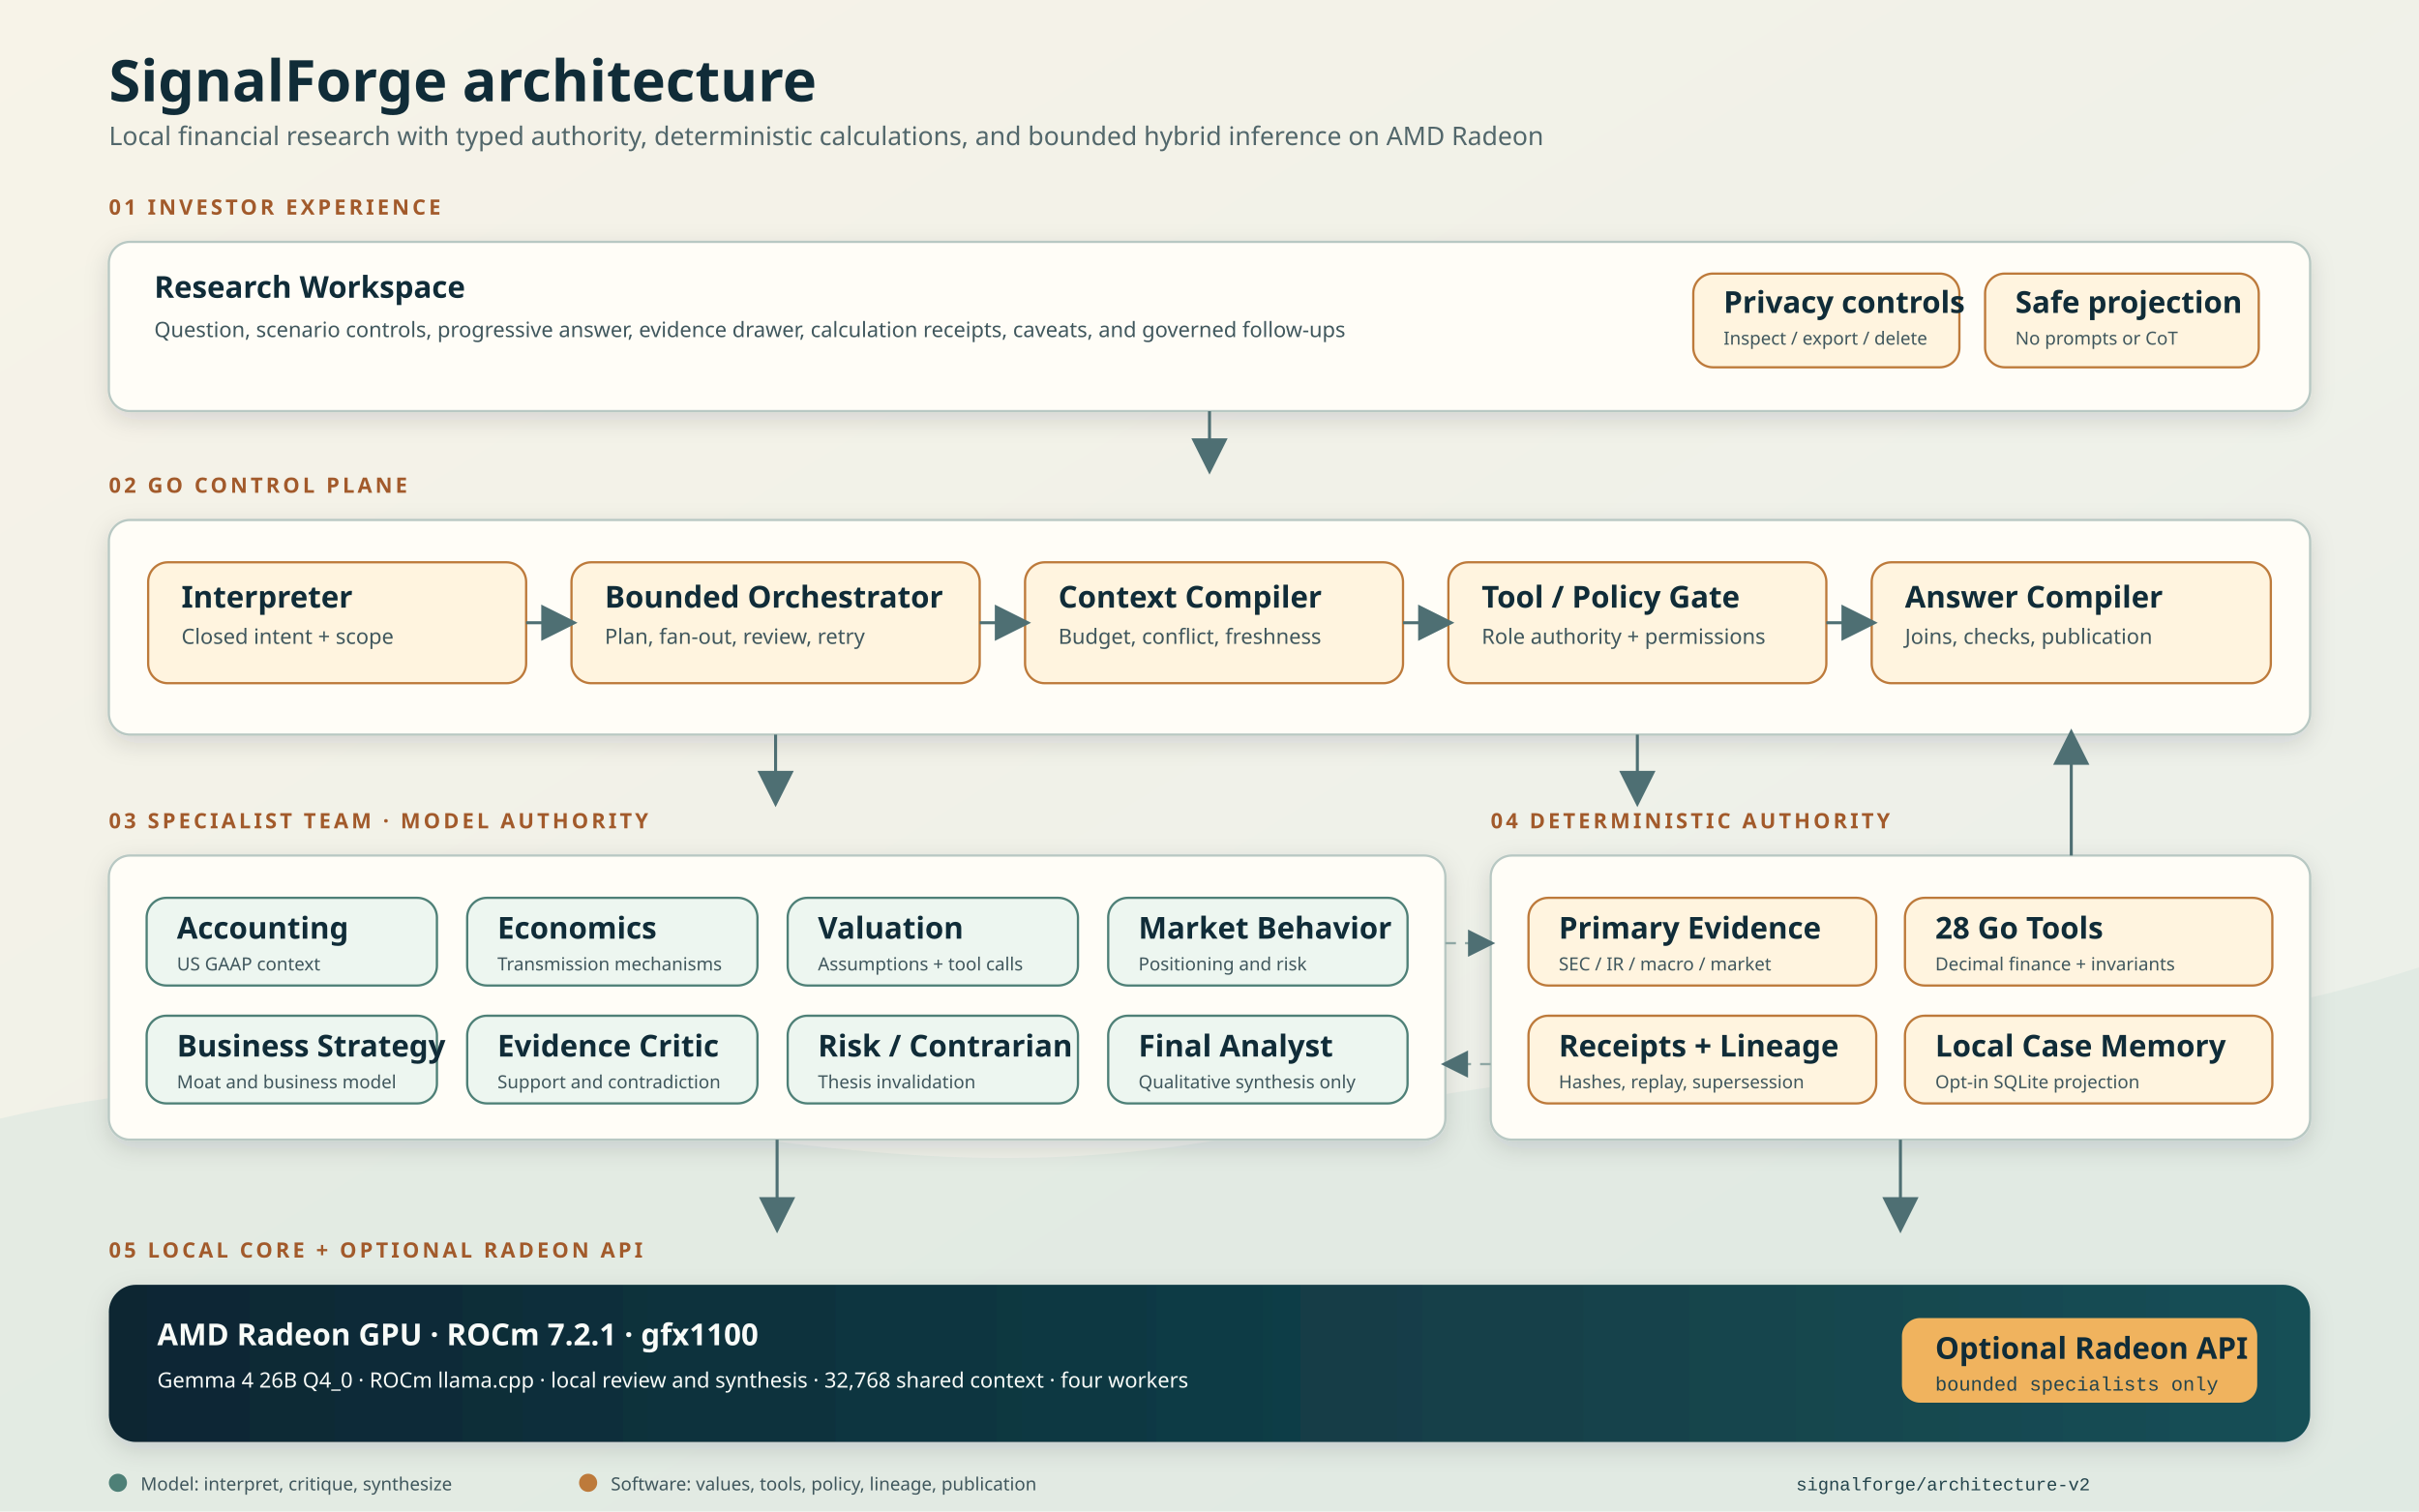
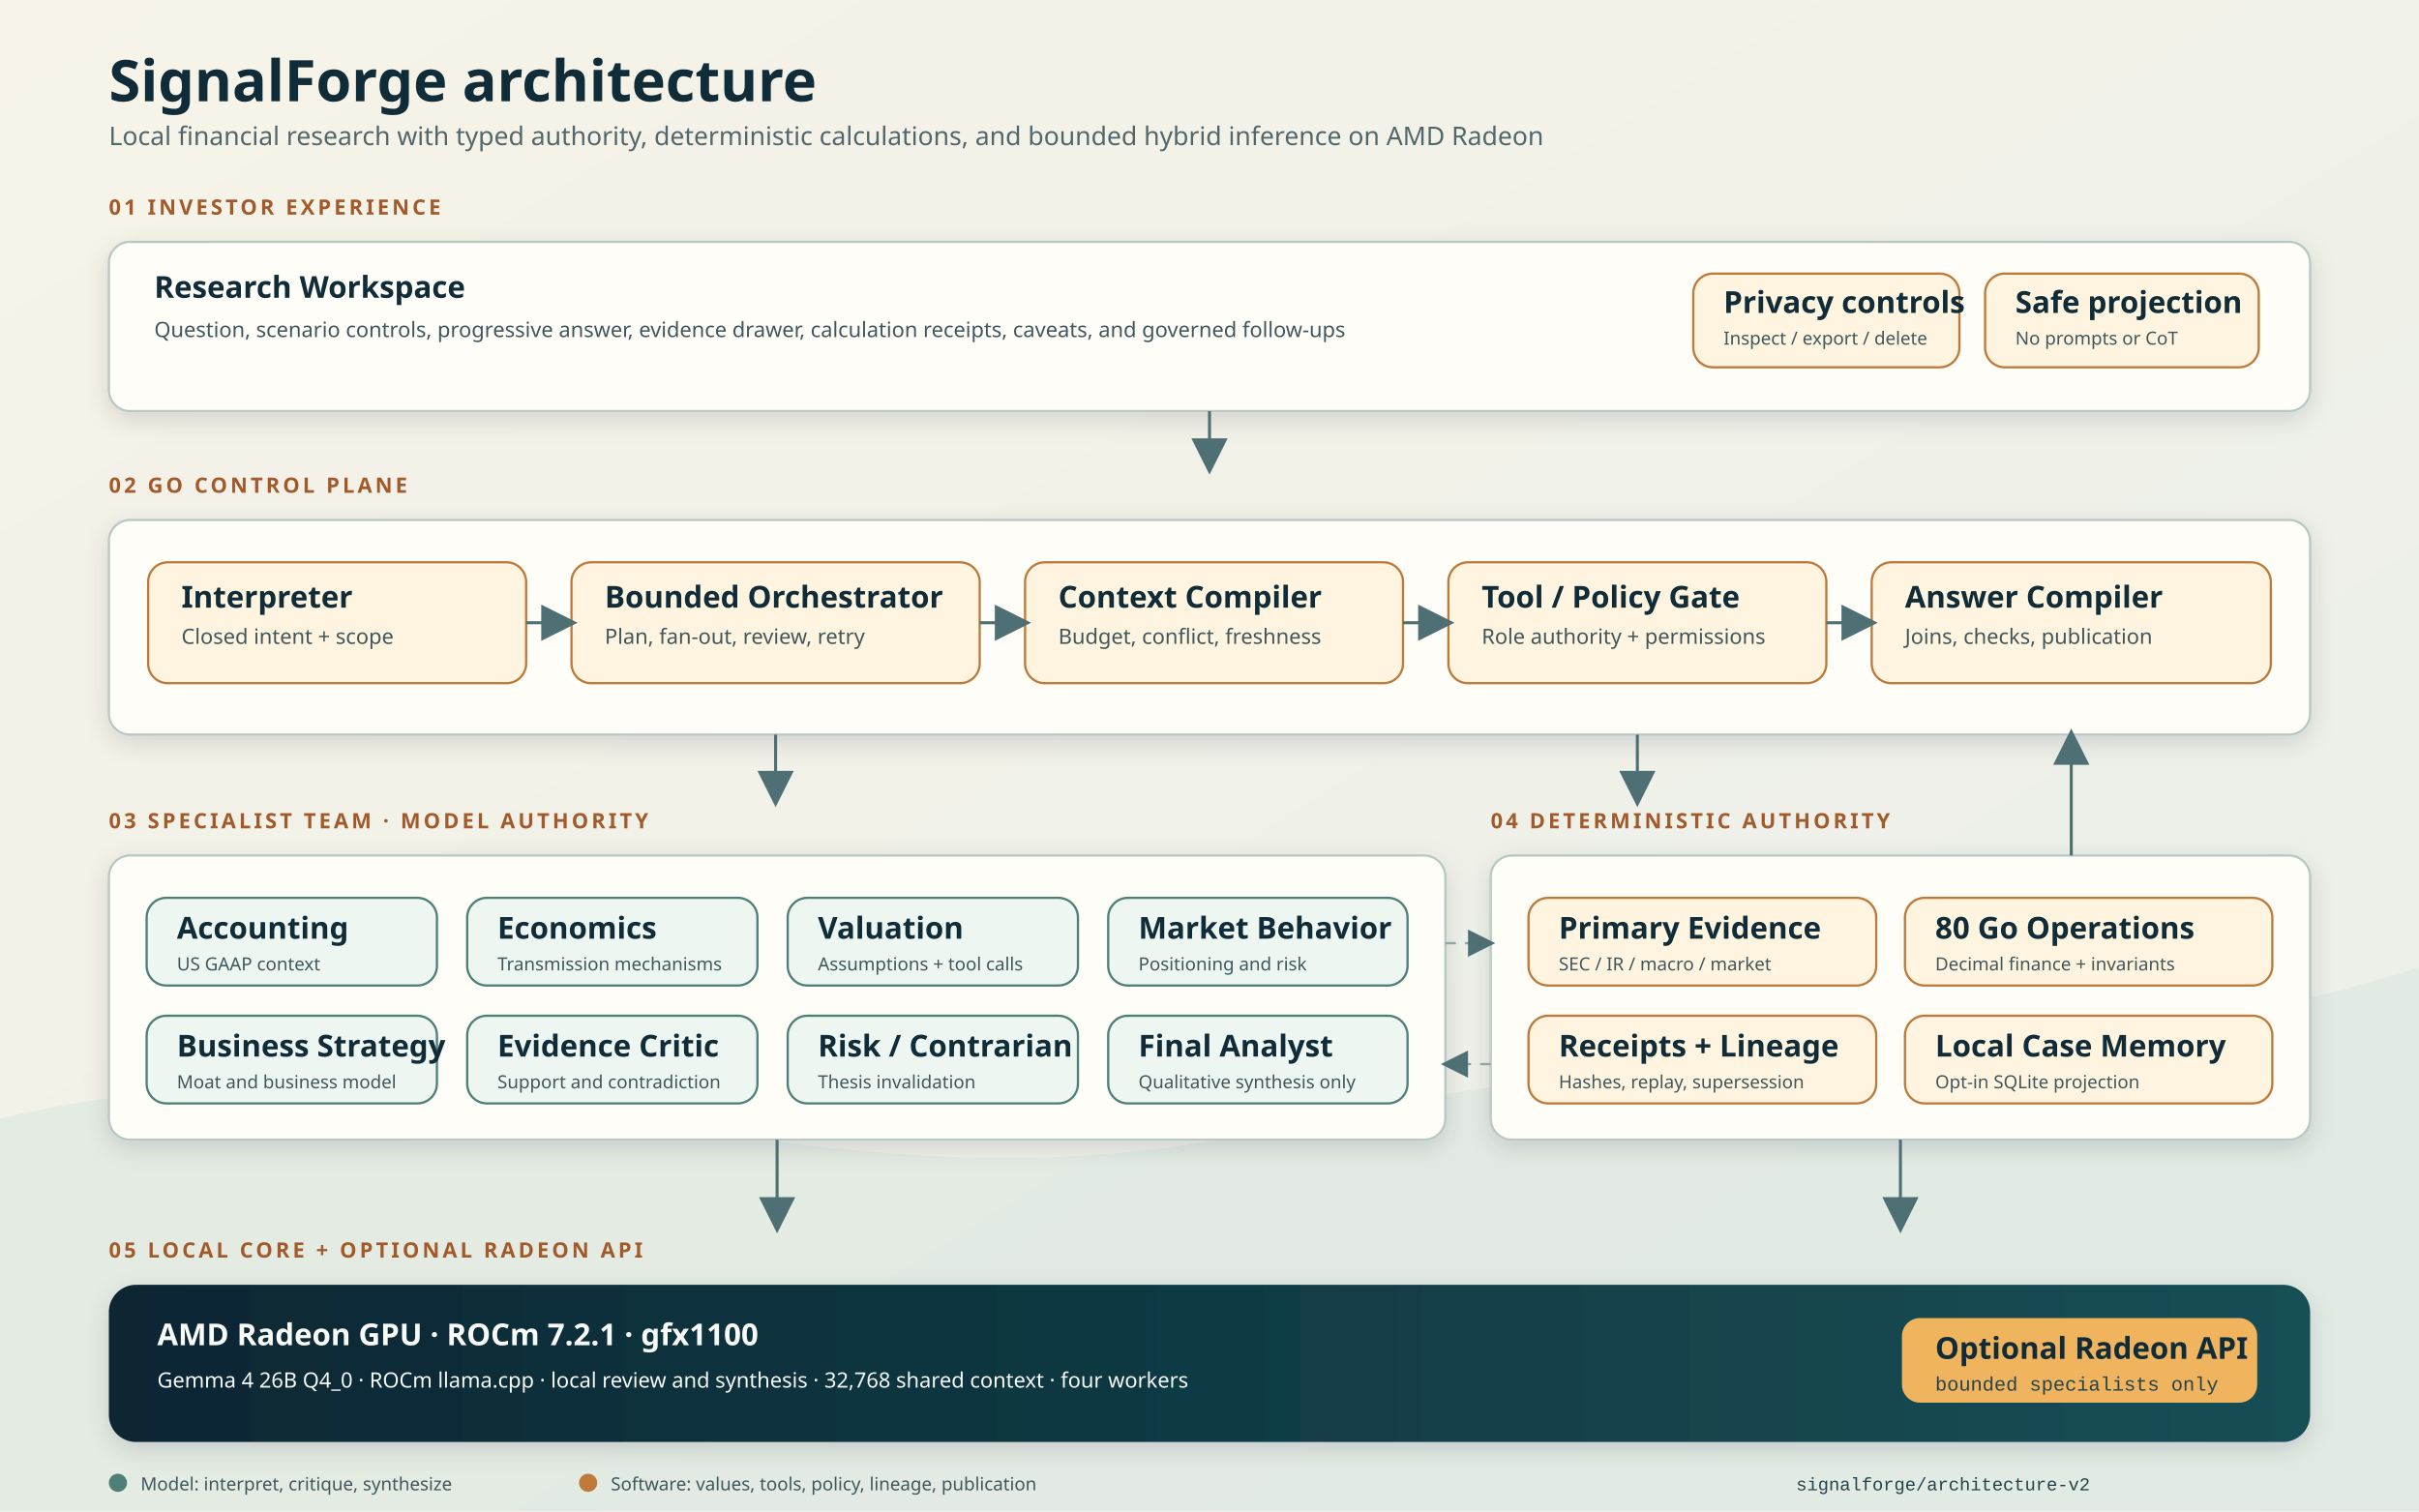
<svg xmlns="http://www.w3.org/2000/svg" width="1600" height="1000" viewBox="0 0 1600 1000" role="img" aria-labelledby="title desc">
  <defs>
    <linearGradient id="paper" x1="0" y1="0" x2="1" y2="1">
      <stop offset="0" stop-color="#f7f3e8" />
      <stop offset="1" stop-color="#e9efe9" />
    </linearGradient>
    <linearGradient id="gpu" x1="0" y1="0" x2="1" y2="0">
      <stop offset="0" stop-color="#0b2633" />
      <stop offset="1" stop-color="#174f56" />
    </linearGradient>
    <filter id="shadow" x="-20%" y="-20%" width="140%" height="140%">
      <feDropShadow dx="0" dy="5" stdDeviation="8" flood-color="#09202b" flood-opacity="0.13" />
    </filter>
    <marker id="arrow" markerWidth="12" markerHeight="12" refX="10" refY="6" orient="auto" markerUnits="strokeWidth">
      <path d="M0,0 L12,6 L0,12 z" fill="#4e6f73" />
    </marker>
    <style>
      .title { font-family: "Avenir Next", "Trebuchet MS", sans-serif; font-size: 38px; font-weight: 700; fill: #102c38; }
      .subtitle { font-family: "Avenir Next", "Trebuchet MS", sans-serif; font-size: 17px; fill: #52676b; }
      .layer { font-family: "Avenir Next", "Trebuchet MS", sans-serif; font-size: 14px; font-weight: 700; letter-spacing: 2px; fill: #a25a2b; }
      .h { font-family: "Avenir Next", "Trebuchet MS", sans-serif; font-size: 20px; font-weight: 700; fill: #102c38; }
      .body { font-family: "Avenir Next", "Trebuchet MS", sans-serif; font-size: 14px; fill: #40575d; }
      .mono { font-family: "IBM Plex Mono", "Courier New", monospace; font-size: 13px; fill: #24444c; }
      .white { fill: #f8fbf8; }
      .small { font-size: 12px; }
      .node { fill: #fffdf7; stroke: #b8c8c3; stroke-width: 1.5; rx: 14; filter: url(#shadow); }
      .model { fill: #edf6f0; stroke: #4e8077; stroke-width: 1.5; rx: 13; }
      .software { fill: #fff4df; stroke: #bd7a3b; stroke-width: 1.5; rx: 13; }
      .flow { fill: none; stroke: #4e6f73; stroke-width: 2; marker-end: url(#arrow); }
      .muted { fill: none; stroke: #8fa7a4; stroke-width: 1.5; stroke-dasharray: 7 6; marker-end: url(#arrow); }
    </style>
  </defs>
  <rect width="1600" height="1000" fill="url(#paper)" />
  <path d="M0 740 C320 665 530 820 850 745 C1140 676 1350 720 1600 640 L1600 1000 L0 1000 Z" fill="#d9e6df" opacity="0.55" />
  <text x="72" y="67" class="title">SignalForge architecture</text>
  <text x="72" y="96" class="subtitle">Local financial research with typed authority, deterministic calculations, and bounded hybrid inference on AMD Radeon</text>
  <text x="72" y="142" class="layer">01  INVESTOR EXPERIENCE</text>
  <rect x="72" y="160" width="1456" height="112" class="node" />
  <text x="102" y="197" class="h">Research Workspace</text>
  <text x="102" y="223" class="body">Question, scenario controls, progressive answer, evidence drawer, calculation receipts, caveats, and governed follow-ups</text>
  <rect x="1120" y="181" width="176" height="62" class="software" />
  <text x="1140" y="207" class="h" font-size="17">Privacy controls</text>
  <text x="1140" y="228" class="body small">Inspect / export / delete</text>
  <rect x="1313" y="181" width="181" height="62" class="software" />
  <text x="1333" y="207" class="h" font-size="17">Safe projection</text>
  <text x="1333" y="228" class="body small">No prompts or CoT</text>
  <path d="M800 272 L800 310" class="flow" />
  <text x="72" y="326" class="layer">02  GO CONTROL PLANE</text>
  <rect x="72" y="344" width="1456" height="142" class="node" />
  <rect x="98" y="372" width="250" height="80" class="software" />
  <text x="120" y="402" class="h">Interpreter</text>
  <text x="120" y="426" class="body">Closed intent + scope</text>
  <rect x="378" y="372" width="270" height="80" class="software" />
  <text x="400" y="402" class="h">Bounded Orchestrator</text>
  <text x="400" y="426" class="body">Plan, fan-out, review, retry</text>
  <rect x="678" y="372" width="250" height="80" class="software" />
  <text x="700" y="402" class="h">Context Compiler</text>
  <text x="700" y="426" class="body">Budget, conflict, freshness</text>
  <rect x="958" y="372" width="250" height="80" class="software" />
  <text x="980" y="402" class="h">Tool / Policy Gate</text>
  <text x="980" y="426" class="body">Role authority + permissions</text>
  <rect x="1238" y="372" width="264" height="80" class="software" />
  <text x="1260" y="402" class="h">Answer Compiler</text>
  <text x="1260" y="426" class="body">Joins, checks, publication</text>
  <path d="M348 412 L378 412" class="flow" />
  <path d="M648 412 L678 412" class="flow" />
  <path d="M928 412 L958 412" class="flow" />
  <path d="M1208 412 L1238 412" class="flow" />
  <path d="M513 486 L513 530" class="flow" />
  <path d="M1083 486 L1083 530" class="flow" />
  <text x="72" y="548" class="layer">03  SPECIALIST TEAM  ·  MODEL AUTHORITY</text>
  <rect x="72" y="566" width="884" height="188" class="node" />
  <rect x="97" y="594" width="192" height="58" class="model" />
  <text x="117" y="621" class="h" font-size="17">Accounting</text>
  <text x="117" y="642" class="body small">US GAAP context</text>
  <rect x="309" y="594" width="192" height="58" class="model" />
  <text x="329" y="621" class="h" font-size="17">Economics</text>
  <text x="329" y="642" class="body small">Transmission mechanisms</text>
  <rect x="521" y="594" width="192" height="58" class="model" />
  <text x="541" y="621" class="h" font-size="17">Valuation</text>
  <text x="541" y="642" class="body small">Assumptions + tool calls</text>
  <rect x="733" y="594" width="198" height="58" class="model" />
  <text x="753" y="621" class="h" font-size="17">Market Behavior</text>
  <text x="753" y="642" class="body small">Positioning and risk</text>
  <rect x="97" y="672" width="192" height="58" class="model" />
  <text x="117" y="699" class="h" font-size="17">Business Strategy</text>
  <text x="117" y="720" class="body small">Moat and business model</text>
  <rect x="309" y="672" width="192" height="58" class="model" />
  <text x="329" y="699" class="h" font-size="17">Evidence Critic</text>
  <text x="329" y="720" class="body small">Support and contradiction</text>
  <rect x="521" y="672" width="192" height="58" class="model" />
  <text x="541" y="699" class="h" font-size="17">Risk / Contrarian</text>
  <text x="541" y="720" class="body small">Thesis invalidation</text>
  <rect x="733" y="672" width="198" height="58" class="model" />
  <text x="753" y="699" class="h" font-size="17">Final Analyst</text>
  <text x="753" y="720" class="body small">Qualitative synthesis only</text>
  <text x="986" y="548" class="layer">04  DETERMINISTIC AUTHORITY</text>
  <rect x="986" y="566" width="542" height="188" class="node" />
  <rect x="1011" y="594" width="230" height="58" class="software" />
  <text x="1031" y="621" class="h" font-size="17">Primary Evidence</text>
  <text x="1031" y="642" class="body small">SEC / IR / macro / market</text>
  <rect x="1260" y="594" width="243" height="58" class="software" />
-   <text x="1280" y="621" class="h" font-size="17">28 Go Tools</text>
+   <text x="1280" y="621" class="h" font-size="17">80 Go Operations</text>
  <text x="1280" y="642" class="body small">Decimal finance + invariants</text>
  <rect x="1011" y="672" width="230" height="58" class="software" />
  <text x="1031" y="699" class="h" font-size="17">Receipts + Lineage</text>
  <text x="1031" y="720" class="body small">Hashes, replay, supersession</text>
  <rect x="1260" y="672" width="243" height="58" class="software" />
  <text x="1280" y="699" class="h" font-size="17">Local Case Memory</text>
  <text x="1280" y="720" class="body small">Opt-in SQLite projection</text>
  <path d="M956 624 L986 624" class="muted" />
  <path d="M986 704 L956 704" class="muted" />
  <path d="M1370 566 L1370 486" class="flow" />
  <path d="M514 754 L514 812" class="flow" />
  <path d="M1257 754 L1257 812" class="flow" />
  <text x="72" y="832" class="layer">05  LOCAL CORE + OPTIONAL RADEON API</text>
  <rect x="72" y="850" width="1456" height="104" rx="18" fill="url(#gpu)" filter="url(#shadow)" />
  <text x="104" y="890" class="h white">AMD Radeon GPU · ROCm 7.2.1 · gfx1100</text>
  <text x="104" y="918" class="body white">Gemma 4 26B Q4_0 · ROCm llama.cpp · local review and synthesis · 32,768 shared context · four workers</text>
  <rect x="1258" y="872" width="235" height="56" rx="12" fill="#f0b35e" />
  <text x="1280" y="899" class="h" font-size="17">Optional Radeon API</text>
  <text x="1280" y="920" class="mono">bounded specialists only</text>
  <circle cx="78" cy="981" r="6" fill="#4e8077" />
  <text x="93" y="986" class="body small">Model: interpret, critique, synthesize</text>
  <circle cx="389" cy="981" r="6" fill="#bd7a3b" />
  <text x="404" y="986" class="body small">Software: values, tools, policy, lineage, publication</text>
  <text x="1188" y="986" class="mono small">signalforge/architecture-v2</text>
</svg>
